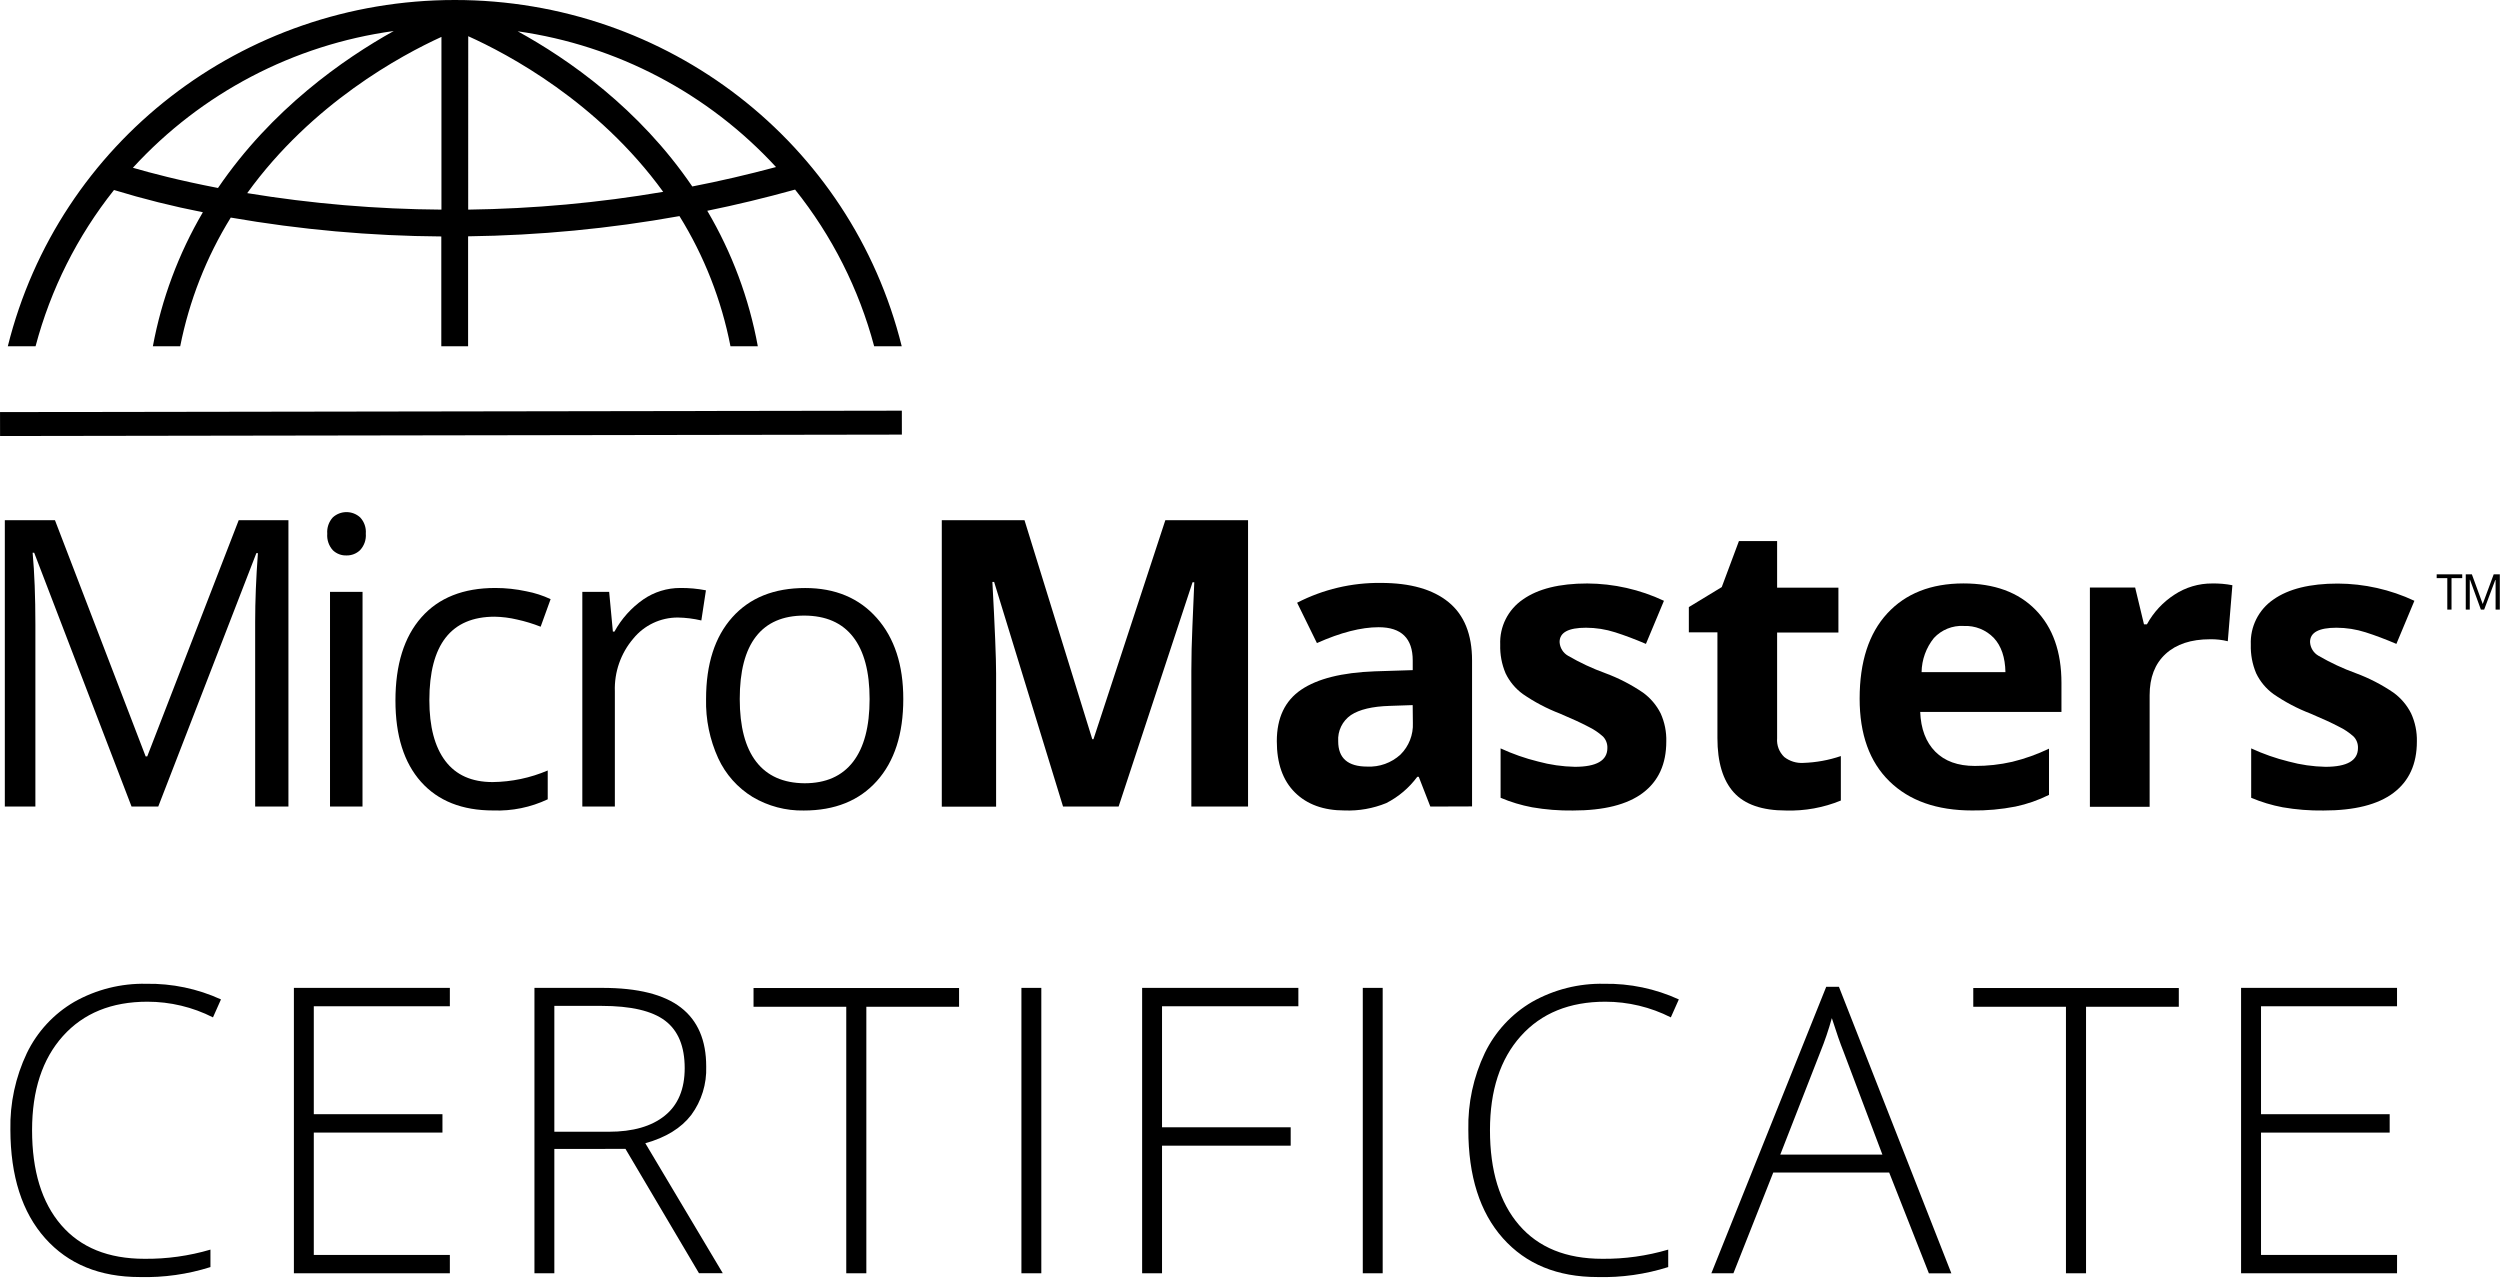
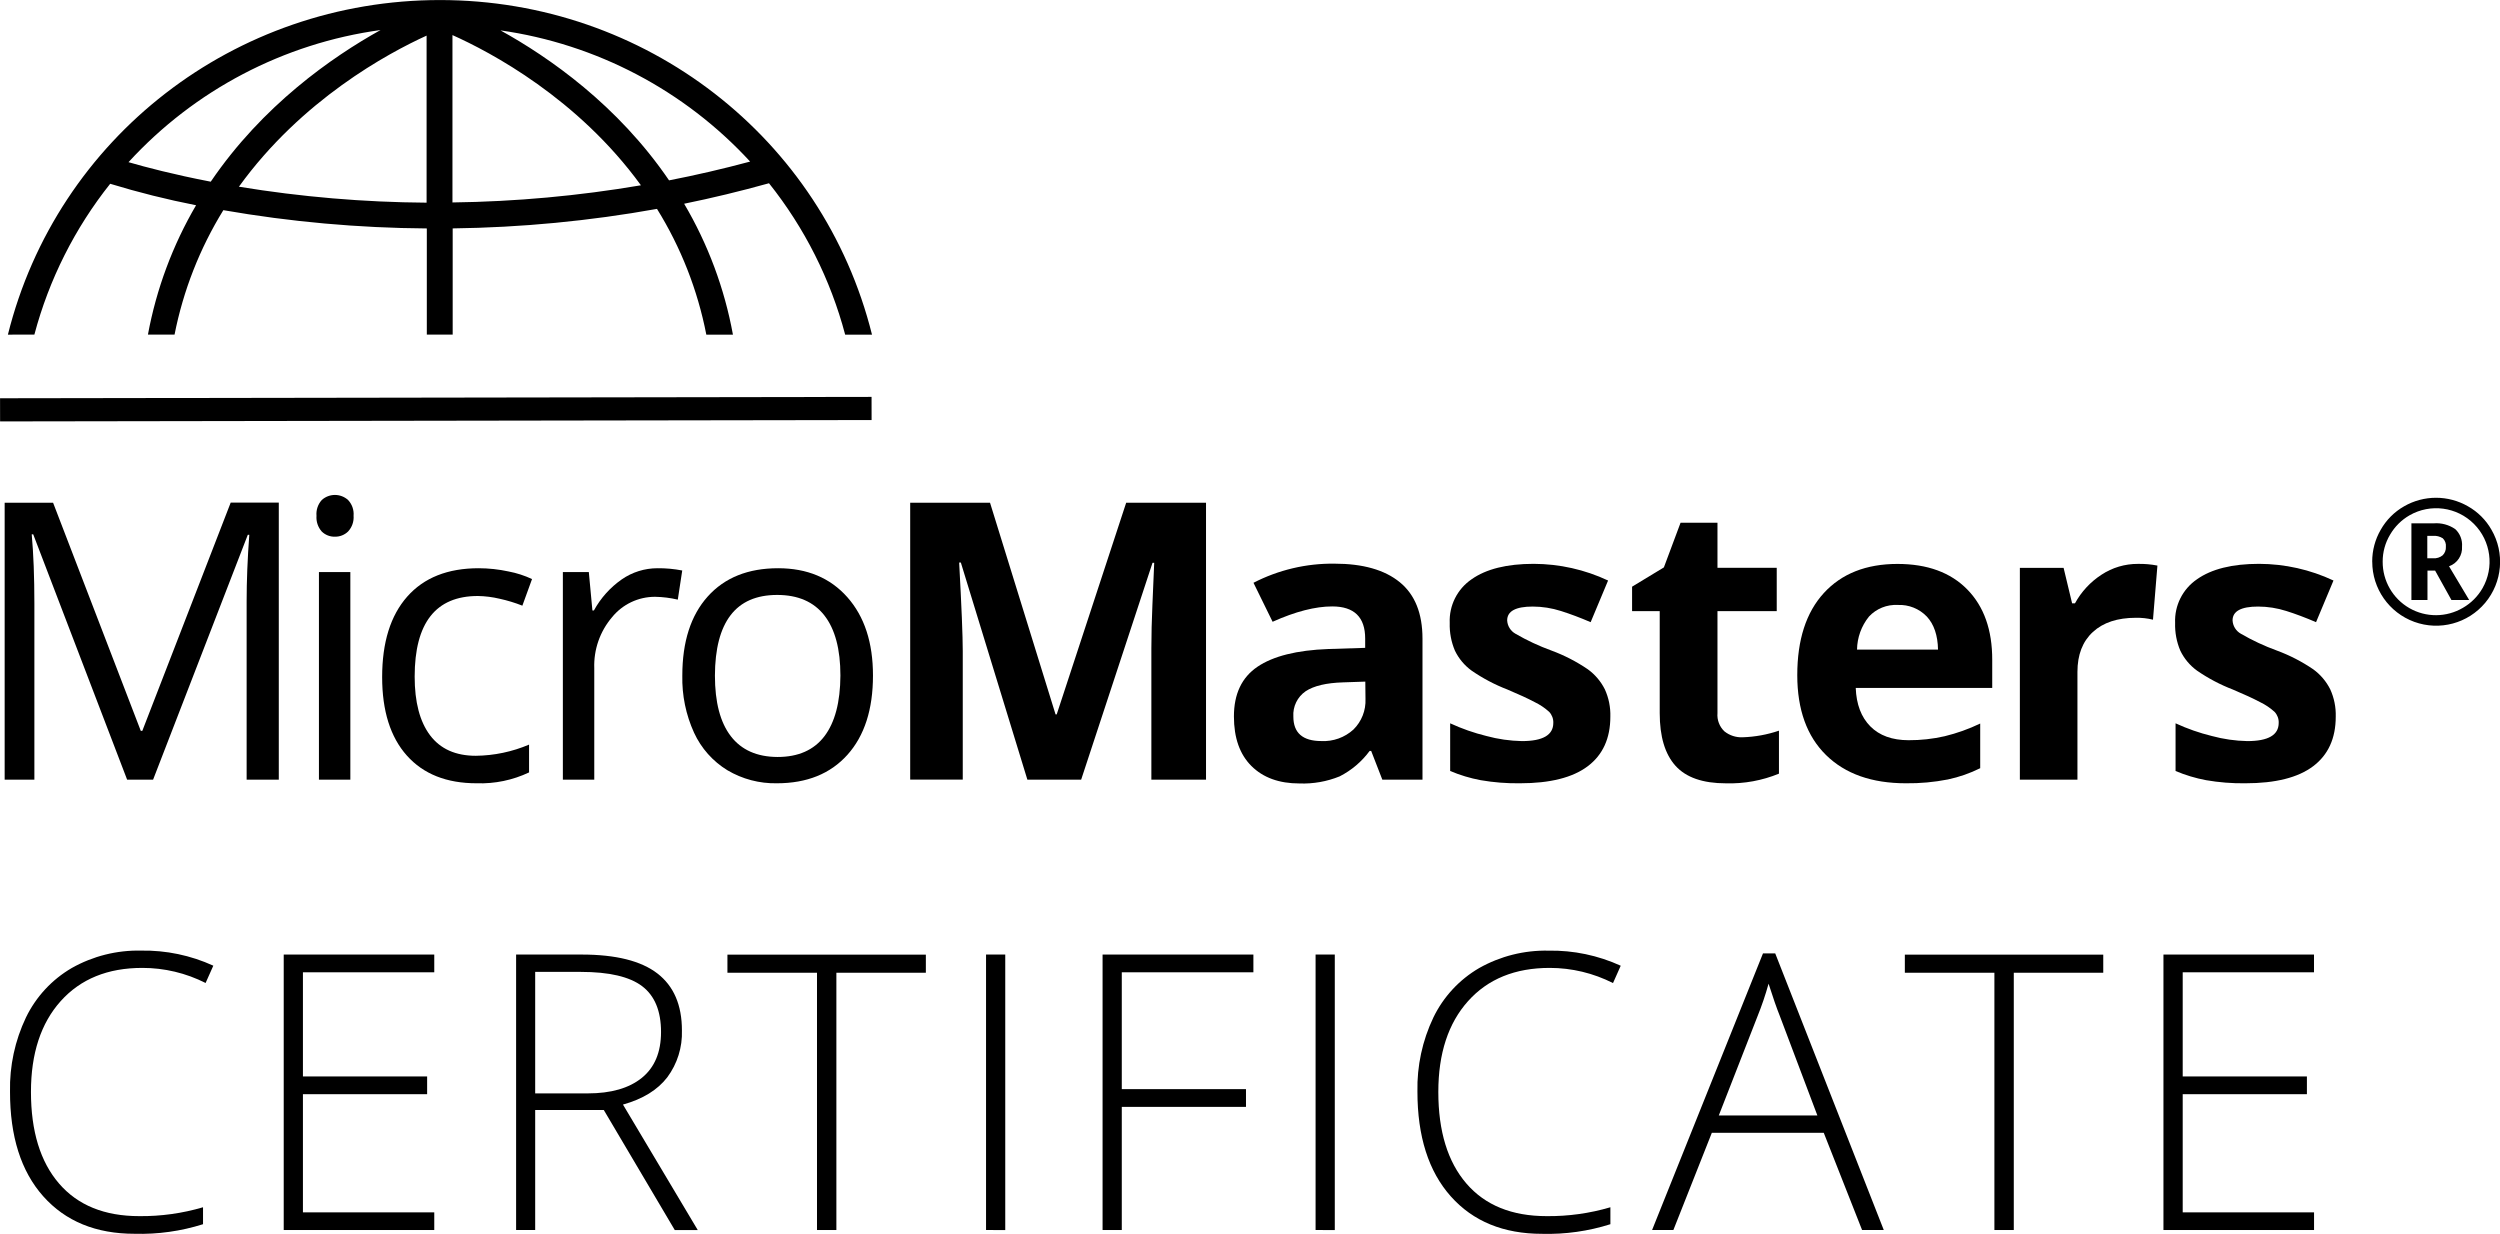
- <svg xmlns="http://www.w3.org/2000/svg" viewBox="0 0 544.07 277.95" role="img" aria-label="MicroMasters Certificate Logo">
-   <g class="micromasters-logo">
+ <svg xmlns="http://www.w3.org/2000/svg" viewBox="0 0 563.59 278.14" role="img" aria-label="MicroMasters Certificate Logo">
+   <path d="M125.73,288.43q-11.68,0-18.39,7.48t-6.71,20.48q0,13.3,6.33,20.65t18.1,7.35a49,49,0,0,0,14.36-2v3.82A46.85,46.85,0,0,1,124,348.37q-13.08,0-20.6-8.45T95.91,316.3a37,37,0,0,1,3.59-16.69,26,26,0,0,1,10.32-11.15,30.49,30.49,0,0,1,15.65-3.93,37.58,37.58,0,0,1,16.27,3.4L140,291.83A31.51,31.51,0,0,0,125.73,288.43Z" transform="translate(-93.65 -70.23)" />
+   <path d="M191.55,347.52H157.61V285.42h33.94v4H161.94V312.9h28v4h-28v26.64h29.61Z" transform="translate(-93.65 -70.23)" />
+   <path d="M214.3,320.46v27.06H210V285.42h14.78q11.55,0,17.08,4.27t5.52,12.85a16.8,16.8,0,0,1-3.29,10.54q-3.29,4.29-10,6.16l16.86,28.29h-5.18l-16-27.06Zm0-3.74h11.85q7.86,0,12.19-3.5t4.33-10.34q0-7.09-4.25-10.32t-13.85-3.23H214.3Z" transform="translate(-93.65 -70.23)" />
+   <path d="M282.2,347.52h-4.37v-58H257.64v-4.08h44.73v4.08H282.2Z" transform="translate(-93.65 -70.23)" />
+   <path d="M315.94,347.52V285.42h4.33v62.11Z" transform="translate(-93.65 -70.23)" />
+   <path d="M346.54,347.52h-4.33V285.42h34v4H346.54v26.34h28v4h-28Z" transform="translate(-93.65 -70.23)" />
+   <path d="M390.23,347.52V285.42h4.33v62.11Z" transform="translate(-93.65 -70.23)" />
+   <path d="M443,288.43q-11.68,0-18.39,7.48t-6.71,20.48q0,13.3,6.33,20.65t18.1,7.35a49,49,0,0,0,14.36-2v3.82a46.85,46.85,0,0,1-15.38,2.17q-13.08,0-20.6-8.45t-7.52-23.62a37,37,0,0,1,3.59-16.69,26,26,0,0,1,10.32-11.15,30.49,30.49,0,0,1,15.65-3.93,37.58,37.58,0,0,1,16.27,3.4l-1.74,3.91A31.51,31.51,0,0,0,443,288.43Z" transform="translate(-93.65 -70.23)" />
+   <path d="M504.79,325.6H479.56l-8.67,21.92h-4.8l25-62.36h2.76l24.47,62.36h-4.89Zm-23.66-3.91h22.22l-8.45-22.39q-1.06-2.63-2.55-7.31a68.23,68.23,0,0,1-2.51,7.39Z" transform="translate(-93.65 -70.23)" />
+   <path d="M547.63,347.52h-4.37v-58H523.07v-4.08h44.73v4.08H547.63Z" transform="translate(-93.65 -70.23)" />
+   <path d="M615.32,347.52H581.37V285.42h33.94v4H585.71V312.9h28v4h-28v26.64h29.61Z" transform="translate(-93.65 -70.23)" />
+   <g>
    <g>
-       <g>
-         <path d="M33.19,178.78,12,123.54h-.34q.6,6.57.6,15.6v39.64H5.61V116.46H16.52l19.74,51.41h.34l19.91-51.41H67.33v62.32H60.09V138.63q0-6.91.6-15h-.34L39,178.78Z" transform="translate(-4.56 -3.25)" />
-         <path d="M75.78,119.4A4.7,4.7,0,0,1,77,115.84a4.42,4.42,0,0,1,5.93,0,4.62,4.62,0,0,1,1.24,3.54A4.69,4.69,0,0,1,82.9,123,4.13,4.13,0,0,1,80,124.13,4.08,4.08,0,0,1,77,123,4.78,4.78,0,0,1,75.78,119.4Zm7.67,59.38H76.38V132.06h7.08Z" transform="translate(-4.56 -3.25)" />
-         <path d="M111.89,179.63q-10.15,0-15.71-6.24t-5.56-17.67q0-11.72,5.65-18.12t16.09-6.39a32,32,0,0,1,6.74.72,22.25,22.25,0,0,1,5.29,1.71l-2.17,6a33.42,33.42,0,0,0-5.12-1.56,22.89,22.89,0,0,0-4.9-.62Q98,137.48,98,155.64q0,8.61,3.47,13.21t10.29,4.6a31.46,31.46,0,0,0,12-2.52v6.27A25.53,25.53,0,0,1,111.89,179.63Z" transform="translate(-4.56 -3.25)" />
-         <path d="M152.61,131.21a27.7,27.7,0,0,1,5.58.51l-1,6.56a24.12,24.12,0,0,0-5.12-.64,12.45,12.45,0,0,0-9.7,4.6,16.79,16.79,0,0,0-4,11.47v25.07h-7.08V132.06h5.84l.81,8.65h.34a20.53,20.53,0,0,1,6.27-7A14.11,14.11,0,0,1,152.61,131.21Z" transform="translate(-4.56 -3.25)" />
-         <path d="M201.14,155.38q0,11.42-5.75,17.84t-15.9,6.42a21.06,21.06,0,0,1-11.13-2.94,19.41,19.41,0,0,1-7.5-8.44,29.4,29.4,0,0,1-2.64-12.87q0-11.42,5.71-17.8t15.86-6.37q9.8,0,15.58,6.52T201.14,155.38Zm-35.59,0q0,9,3.58,13.64t10.53,4.69q6.95,0,10.55-4.67t3.6-13.66q0-8.91-3.6-13.53t-10.64-4.63q-6.95,0-10.49,4.56T165.55,155.38Z" transform="translate(-4.56 -3.25)" />
-         <path d="M235.91,178.78l-15-48.89h-.38q.81,14.92.81,19.91v29H209.52V116.46h18l14.75,47.66h.26l15.64-47.66h18v62.32H263.83v-29.5q0-2.09.06-4.82t.58-14.49h-.38L248,178.78Z" transform="translate(-4.56 -3.25)" />
-         <path d="M315.84,178.78l-2.52-6.48H313a19.21,19.21,0,0,1-6.76,5.73,21.84,21.84,0,0,1-9.06,1.6q-6.86,0-10.81-3.92t-3.94-11.17q0-7.59,5.31-11.19t16-4l8.27-.26V147q0-7.25-7.42-7.25-5.71,0-13.43,3.45l-4.31-8.78a38.75,38.75,0,0,1,18.24-4.31q9.59,0,14.71,4.18t5.12,12.7v31.76ZM312,156.7l-5,.17q-5.67.17-8.44,2a6.43,6.43,0,0,0-2.77,5.71q0,5.5,6.31,5.5a10,10,0,0,0,7.23-2.6,9.13,9.13,0,0,0,2.71-6.91Z" transform="translate(-4.56 -3.25)" />
-         <path d="M367.19,164.63q0,7.33-5.09,11.17t-15.24,3.84a47.86,47.86,0,0,1-8.87-.7,33.48,33.48,0,0,1-6.86-2.07V166.12a45.28,45.28,0,0,0,8.16,2.86,33.05,33.05,0,0,0,8,1.15q7.08,0,7.08-4.09a3.42,3.42,0,0,0-.94-2.49,13.6,13.6,0,0,0-3.24-2.17q-2.3-1.21-6.14-2.83a38.53,38.53,0,0,1-8.08-4.26,12,12,0,0,1-3.75-4.5,14.83,14.83,0,0,1-1.17-6.24A11.32,11.32,0,0,1,336,133.7q4.92-3.47,14-3.47A39.64,39.64,0,0,1,366.68,134l-3.92,9.38q-3.58-1.53-6.69-2.52a21,21,0,0,0-6.35-1q-5.75,0-5.75,3.11a3.66,3.66,0,0,0,1.85,3,50.4,50.4,0,0,0,8.12,3.79,37.81,37.81,0,0,1,8.18,4.22,12.5,12.5,0,0,1,3.84,4.52A13.89,13.89,0,0,1,367.19,164.63Z" transform="translate(-4.56 -3.25)" />
-         <path d="M397,169.28a28.16,28.16,0,0,0,8.18-1.49v9.68a29.18,29.18,0,0,1-11.94,2.17q-7.8,0-11.36-3.94t-3.56-11.83v-23h-6.22v-5.5l7.16-4.35L383,121h8.31v10.15h13.34v9.76H391.31v23a5.07,5.07,0,0,0,1.56,4.09A6.14,6.14,0,0,0,397,169.28Z" transform="translate(-4.56 -3.25)" />
-         <path d="M433.75,179.63q-11.51,0-18-6.35t-6.48-18q0-12,6-18.52t16.56-6.54q10.1,0,15.73,5.75t5.63,15.9v6.31H422.45q.21,5.54,3.28,8.65t8.61,3.11a35.75,35.75,0,0,0,8.14-.9,40.73,40.73,0,0,0,8-2.86v10.06a30.53,30.53,0,0,1-7.29,2.54A46,46,0,0,1,433.75,179.63Zm-1.83-40.16a8.25,8.25,0,0,0-6.48,2.62,12.13,12.13,0,0,0-2.69,7.44H441q-.09-4.82-2.52-7.44A8.52,8.52,0,0,0,431.91,139.48Z" transform="translate(-4.56 -3.25)" />
-         <path d="M486,130.23a21,21,0,0,1,4.39.38l-1,12.19a14.93,14.93,0,0,0-3.84-.43q-6.22,0-9.7,3.2t-3.47,9v24.26h-13V131.12h9.85l1.92,8h.64a17.92,17.92,0,0,1,6-6.46A14.77,14.77,0,0,1,486,130.23Z" transform="translate(-4.56 -3.25)" />
-         <path d="M530.54,164.63q0,7.33-5.09,11.17t-15.24,3.84a47.86,47.86,0,0,1-8.87-.7,33.48,33.48,0,0,1-6.86-2.07V166.12a45.28,45.28,0,0,0,8.16,2.86,33.05,33.05,0,0,0,8,1.15q7.08,0,7.08-4.09a3.42,3.42,0,0,0-.94-2.49,13.6,13.6,0,0,0-3.24-2.17q-2.3-1.21-6.14-2.83a38.53,38.53,0,0,1-8.08-4.26,12,12,0,0,1-3.75-4.5,14.83,14.83,0,0,1-1.17-6.24,11.32,11.32,0,0,1,4.92-9.83q4.92-3.47,14-3.47A39.64,39.64,0,0,1,530,134l-3.92,9.38q-3.58-1.53-6.69-2.52a21,21,0,0,0-6.35-1q-5.75,0-5.75,3.11a3.66,3.66,0,0,0,1.85,3,50.4,50.4,0,0,0,8.12,3.79,37.81,37.81,0,0,1,8.18,4.22,12.5,12.5,0,0,1,3.84,4.52A13.89,13.89,0,0,1,530.54,164.63Z" transform="translate(-4.56 -3.25)" />
-       </g>
-       <path d="M538.08,135.92h-.92v-6.85h-2.31v-.83h5.56v.83h-2.33Zm6.39,0-2.36-6.49h-.06l0,2.14v4.35h-.87v-7.68h1.33l2.36,6.46,2.39-6.46h1.33v7.68h-.92v-4.24l0-2.21h-.07l-2.42,6.45Z" transform="translate(-4.56 -3.25)" />
-       <rect x="4.56" y="92.78" width="196.26" height="5.21" transform="translate(-4.7 -3.09) rotate(-0.09)" />
-       <path d="M12.3,78.6a92.78,92.78,0,0,1,17.07-34,194.15,194.15,0,0,0,19.34,4.84A90.13,90.13,0,0,0,37.83,78.6h5.95a84.62,84.62,0,0,1,11-28,278.09,278.09,0,0,0,45.82,4.11V78.6h5.83V54.68a280.23,280.23,0,0,0,46-4.4,84.25,84.25,0,0,1,11.1,28.32h5.95a89.76,89.76,0,0,0-11-29.48q9.38-1.91,19.11-4.61A92.76,92.76,0,0,1,194.8,78.6h6C189.78,34.23,149.77,3.25,103.55,3.25S17.32,34.23,6.26,78.6Zm161.16-39q-9.28,2.49-18.24,4.23c-11.57-17-27-27.73-38-33.77A94.46,94.46,0,0,1,173.46,39.62Zm-67-28.47C115.06,15,134.66,25.37,148.89,45a274.45,274.45,0,0,1-42.44,3.87Zm-5.83,37.74a272.37,272.37,0,0,1-42.27-3.59c14.11-19.56,33.53-30,42.27-34ZM90.25,10C79.32,16.09,63.68,27,52,44.16c-8.35-1.61-14.67-3.27-18.52-4.4A94.44,94.44,0,0,1,90.25,10Z" transform="translate(-4.56 -3.25)" />
+       <path d="M122.31,246l-21.17-55.31h-.34q.6,6.57.6,15.62V246H94.7V183.57h10.92L125.39,235h.34l19.93-51.47H156.5V246h-7.25v-40.2q0-6.91.6-15h-.34L128.16,246Z" transform="translate(-93.65 -70.23)" />
+       <path d="M165,186.51a4.7,4.7,0,0,1,1.19-3.56,4.42,4.42,0,0,1,5.93,0,4.62,4.62,0,0,1,1.24,3.54,4.69,4.69,0,0,1-1.24,3.56,4.13,4.13,0,0,1-2.94,1.17,4.09,4.09,0,0,1-3-1.17A4.79,4.79,0,0,1,165,186.51ZM172.63,246h-7.08V199.19h7.08Z" transform="translate(-93.65 -70.23)" />
+       <path d="M201.1,246.81q-10.16,0-15.73-6.25t-5.57-17.69q0-11.74,5.65-18.14t16.11-6.4a32,32,0,0,1,6.74.73,22.27,22.27,0,0,1,5.29,1.71l-2.18,6a33.45,33.45,0,0,0-5.12-1.56,22.92,22.92,0,0,0-4.91-.62q-14.25,0-14.25,18.18,0,8.62,3.48,13.23t10.31,4.61a31.5,31.5,0,0,0,12-2.52v6.27A25.56,25.56,0,0,1,201.1,246.81Z" transform="translate(-93.65 -70.23)" />
+       <path d="M241.86,198.33a27.73,27.73,0,0,1,5.59.51l-1,6.57a24.14,24.14,0,0,0-5.12-.64,12.46,12.46,0,0,0-9.71,4.61,16.81,16.81,0,0,0-4,11.48V246h-7.08V199.19h5.85l.81,8.66h.34a20.55,20.55,0,0,1,6.27-7A14.13,14.13,0,0,1,241.86,198.33Z" transform="translate(-93.65 -70.23)" />
+       <path d="M290.45,222.53q0,11.44-5.76,17.86t-15.92,6.42a21.08,21.08,0,0,1-11.14-2.94,19.43,19.43,0,0,1-7.51-8.45,29.44,29.44,0,0,1-2.65-12.89q0-11.44,5.72-17.82t15.88-6.38q9.81,0,15.6,6.53T290.45,222.53Zm-35.63,0q0,9,3.58,13.66t10.54,4.69q7,0,10.56-4.67t3.61-13.68q0-8.92-3.61-13.55t-10.65-4.63q-7,0-10.5,4.57T254.82,222.53Z" transform="translate(-93.65 -70.23)" />
+       <path d="M325.26,246l-15-48.95h-.38q.81,14.94.81,19.93v29H298.84V183.57h18l14.77,47.71h.26l15.66-47.71h18V246H353.21V216.43q0-2.09.06-4.82t.58-14.51h-.38L337.38,246Z" transform="translate(-93.65 -70.23)" />
+       <path d="M405.28,246l-2.52-6.49h-.34a19.23,19.23,0,0,1-6.76,5.74,21.86,21.86,0,0,1-9.07,1.6q-6.87,0-10.82-3.93t-3.95-11.18q0-7.6,5.31-11.2t16-4l8.28-.26v-2.09q0-7.25-7.43-7.25-5.72,0-13.44,3.46l-4.31-8.79a38.79,38.79,0,0,1,18.26-4.31q9.6,0,14.72,4.18t5.12,12.72V246Zm-3.84-22.11-5,.17q-5.68.17-8.45,2a6.43,6.43,0,0,0-2.77,5.72q0,5.51,6.32,5.51a10,10,0,0,0,7.23-2.6,9.14,9.14,0,0,0,2.71-6.91Z" transform="translate(-93.65 -70.23)" />
+       <path d="M456.68,231.79q0,7.34-5.1,11.18t-15.26,3.84a47.91,47.91,0,0,1-8.88-.7,33.52,33.52,0,0,1-6.87-2.07V233.29a45.33,45.33,0,0,0,8.17,2.86,33.09,33.09,0,0,0,8,1.15q7.08,0,7.08-4.1a3.42,3.42,0,0,0-.94-2.5,13.62,13.62,0,0,0-3.24-2.18q-2.3-1.22-6.15-2.84a38.58,38.58,0,0,1-8.09-4.27,12,12,0,0,1-3.76-4.5,14.85,14.85,0,0,1-1.17-6.25,11.33,11.33,0,0,1,4.93-9.84q4.93-3.48,14-3.48a39.69,39.69,0,0,1,16.77,3.76l-3.93,9.39q-3.58-1.54-6.7-2.52a21.06,21.06,0,0,0-6.36-1q-5.76,0-5.76,3.12a3.66,3.66,0,0,0,1.86,3,50.45,50.45,0,0,0,8.13,3.8,37.85,37.85,0,0,1,8.19,4.22,12.51,12.51,0,0,1,3.84,4.52A13.91,13.91,0,0,1,456.68,231.79Z" transform="translate(-93.65 -70.23)" />
+       <path d="M486.5,236.44a28.19,28.19,0,0,0,8.19-1.49v9.69a29.22,29.22,0,0,1-11.95,2.18q-7.81,0-11.37-3.95T467.81,231V208h-6.23v-5.51l7.17-4.35,3.76-10.07h8.32v10.16h13.36V208H480.83v23a5.08,5.08,0,0,0,1.56,4.1A6.14,6.14,0,0,0,486.5,236.44Z" transform="translate(-93.65 -70.23)" />
+       <path d="M523.31,246.81q-11.52,0-18-6.36t-6.49-18q0-12,6-18.54t16.58-6.55q10.11,0,15.75,5.76T542.77,219v6.32H512q.21,5.55,3.29,8.66t8.62,3.12a35.79,35.79,0,0,0,8.15-.9,40.78,40.78,0,0,0,8-2.86v10.07a30.57,30.57,0,0,1-7.3,2.54A46,46,0,0,1,523.31,246.81Zm-1.84-40.2a8.25,8.25,0,0,0-6.49,2.62,12.14,12.14,0,0,0-2.69,7.45h18.26q-.09-4.82-2.52-7.45A8.53,8.53,0,0,0,521.48,206.61Z" transform="translate(-93.65 -70.23)" />
+       <path d="M575.61,197.35a21,21,0,0,1,4.4.38l-1,12.2a15,15,0,0,0-3.84-.43q-6.23,0-9.71,3.2t-3.48,9V246H549V198.25h9.86l1.92,8h.64a17.94,17.94,0,0,1,6-6.47A14.79,14.79,0,0,1,575.61,197.35Z" transform="translate(-93.65 -70.23)" />
+       <path d="M620.21,231.79q0,7.34-5.1,11.18t-15.26,3.84a47.91,47.91,0,0,1-8.88-.7,33.52,33.52,0,0,1-6.87-2.07V233.29a45.33,45.33,0,0,0,8.17,2.86,33.09,33.09,0,0,0,8,1.15q7.08,0,7.08-4.1a3.42,3.42,0,0,0-.94-2.5,13.62,13.62,0,0,0-3.24-2.18q-2.3-1.22-6.15-2.84a38.58,38.58,0,0,1-8.09-4.27,12,12,0,0,1-3.76-4.5,14.85,14.85,0,0,1-1.17-6.25,11.33,11.33,0,0,1,4.93-9.84q4.93-3.48,14-3.48a39.69,39.69,0,0,1,16.77,3.76l-3.93,9.39q-3.58-1.54-6.7-2.52a21.06,21.06,0,0,0-6.36-1q-5.76,0-5.76,3.12a3.66,3.66,0,0,0,1.86,3,50.45,50.45,0,0,0,8.13,3.8,37.85,37.85,0,0,1,8.19,4.22,12.51,12.51,0,0,1,3.84,4.52A13.91,13.91,0,0,1,620.21,231.79Z" transform="translate(-93.65 -70.23)" />
    </g>
-     <g>
-       <path d="M36.64,221.25q-11.68,0-18.39,7.48t-6.71,20.48q0,13.29,6.33,20.64T36,277.2a49,49,0,0,0,14.36-2V279a46.83,46.83,0,0,1-15.38,2.17q-13.08,0-20.6-8.45T6.82,249.12a37,37,0,0,1,3.59-16.69,26,26,0,0,1,10.32-11.15,30.49,30.49,0,0,1,15.65-3.93,37.58,37.58,0,0,1,16.27,3.4l-1.74,3.91A31.51,31.51,0,0,0,36.64,221.25Z" transform="translate(-4.56 -3.25)" />
-       <path d="M102.46,280.35H68.52V218.24h33.94v4H72.85v23.49h28v4h-28v26.63h29.61Z" transform="translate(-4.56 -3.25)" />
-       <path d="M125.2,253.29v27.06h-4.33V218.24h14.78q11.55,0,17.08,4.27t5.52,12.85A16.79,16.79,0,0,1,155,245.89q-3.29,4.29-10,6.16l16.86,28.29h-5.18l-16-27.06Zm0-3.74h11.85q7.86,0,12.19-3.5t4.33-10.34q0-7.09-4.25-10.32t-13.85-3.23H125.2Z" transform="translate(-4.56 -3.25)" />
-       <path d="M193.1,280.35h-4.37v-58H168.55v-4.08h44.73v4.08H193.1Z" transform="translate(-4.56 -3.25)" />
-       <path d="M226.85,280.35V218.24h4.33v62.11Z" transform="translate(-4.56 -3.25)" />
-       <path d="M257.45,280.35h-4.33V218.24h34v4H257.45v26.34h28v4h-28Z" transform="translate(-4.56 -3.25)" />
-       <path d="M301.14,280.35V218.24h4.33v62.11Z" transform="translate(-4.56 -3.25)" />
-       <path d="M353.92,221.25q-11.68,0-18.39,7.48t-6.71,20.48q0,13.29,6.33,20.64t18.1,7.35a49,49,0,0,0,14.36-2V279a46.83,46.83,0,0,1-15.38,2.17q-13.08,0-20.6-8.45t-7.52-23.62a37,37,0,0,1,3.59-16.69A26,26,0,0,1,338,221.28a30.49,30.49,0,0,1,15.65-3.93,37.58,37.58,0,0,1,16.27,3.4l-1.74,3.91A31.51,31.51,0,0,0,353.92,221.25Z" transform="translate(-4.56 -3.25)" />
-       <path d="M415.7,258.43H390.47l-8.67,21.92H377L402,218h2.76l24.47,62.36h-4.89ZM392,254.52h22.22l-8.45-22.39q-1.06-2.63-2.55-7.31a68.15,68.15,0,0,1-2.51,7.39Z" transform="translate(-4.56 -3.25)" />
-       <path d="M458.54,280.35h-4.37v-58H434v-4.08h44.73v4.08H458.54Z" transform="translate(-4.56 -3.25)" />
-       <path d="M526.22,280.35H492.28V218.24h33.94v4H496.62v23.49h28v4h-28v26.63h29.61Z" transform="translate(-4.56 -3.25)" />
-     </g>
+     <rect x="93.65" y="159.87" width="196.47" height="5.22" transform="translate(-93.89 -69.94) rotate(-0.09)" />
+     <path d="M101.4,145.66a92.88,92.88,0,0,1,17.09-34,194.37,194.37,0,0,0,19.36,4.84A90.23,90.23,0,0,0,127,145.66h6a84.71,84.71,0,0,1,11-28.05,278.39,278.39,0,0,0,45.87,4.12v23.93h5.83V121.72a280.54,280.54,0,0,0,46.06-4.4,84.34,84.34,0,0,1,11.12,28.35h6a89.86,89.86,0,0,0-11-29.51q9.39-1.91,19.13-4.62a92.87,92.87,0,0,1,17.17,34.13h6.05c-11.08-44.41-51.13-75.43-97.4-75.43s-86.32,31-97.4,75.43Zm161.34-39q-9.29,2.49-18.26,4.23c-11.58-17-27.07-27.76-38-33.81A94.57,94.57,0,0,1,262.74,106.64ZM195.65,78.14C204.27,82,223.89,92.38,238.14,112a274.75,274.75,0,0,1-42.49,3.87Zm-5.83,37.78a272.67,272.67,0,0,1-42.31-3.6c14.13-19.58,33.57-30.08,42.31-34.06ZM179.44,77c-10.95,6.09-26.6,17-38.28,34.19-8.36-1.61-14.68-3.28-18.54-4.4A94.54,94.54,0,0,1,179.44,77Z" transform="translate(-93.65 -70.23)" />
  </g>
+   <path d="M628.43,196.84a14.24,14.24,0,0,1,1.92-7.18,14,14,0,0,1,5.27-5.29,14.43,14.43,0,0,1,14.4,0,14,14,0,0,1,5.29,5.27,14.41,14.41,0,1,1-26.87,7.22Zm2.36,0a12,12,0,0,0,18.1,10.41,12,12,0,0,0,4.4-4.4,12.05,12.05,0,0,0-16.43-16.46,12,12,0,0,0-4.41,4.39A11.75,11.75,0,0,0,630.79,196.84Zm17.89-3.41a4.41,4.41,0,0,1-2.93,4.46l4.54,7.6h-4l-3.68-6.63h-1.72v6.63h-3.62V188.21h5a7.52,7.52,0,0,1,4.88,1.3A4.84,4.84,0,0,1,648.68,193.43Zm-7.83,2.66h1.32a3.06,3.06,0,0,0,2.14-.67,2.47,2.47,0,0,0,.73-1.92,2.31,2.31,0,0,0-.7-1.92,3.6,3.6,0,0,0-2.21-.55h-1.28Z" transform="translate(-93.65 -70.23)" />
</svg>
